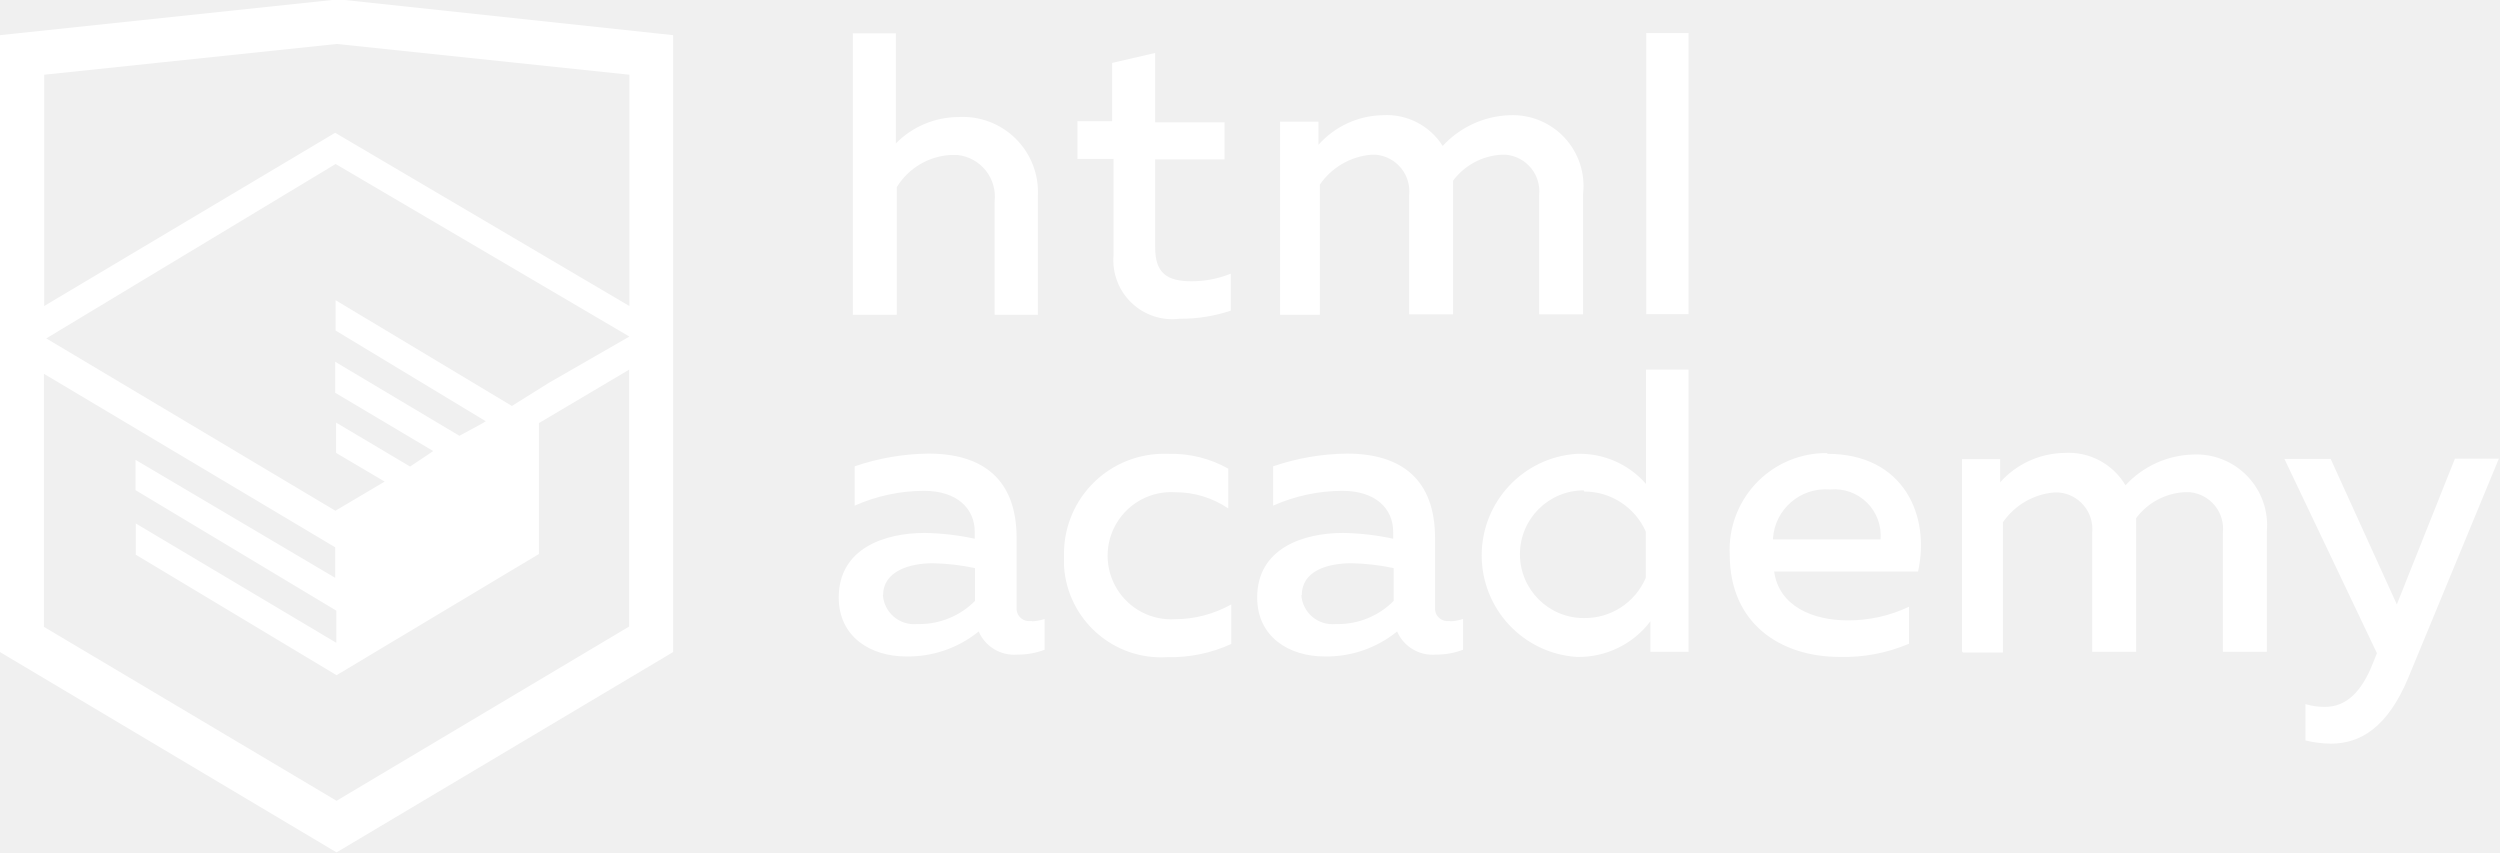
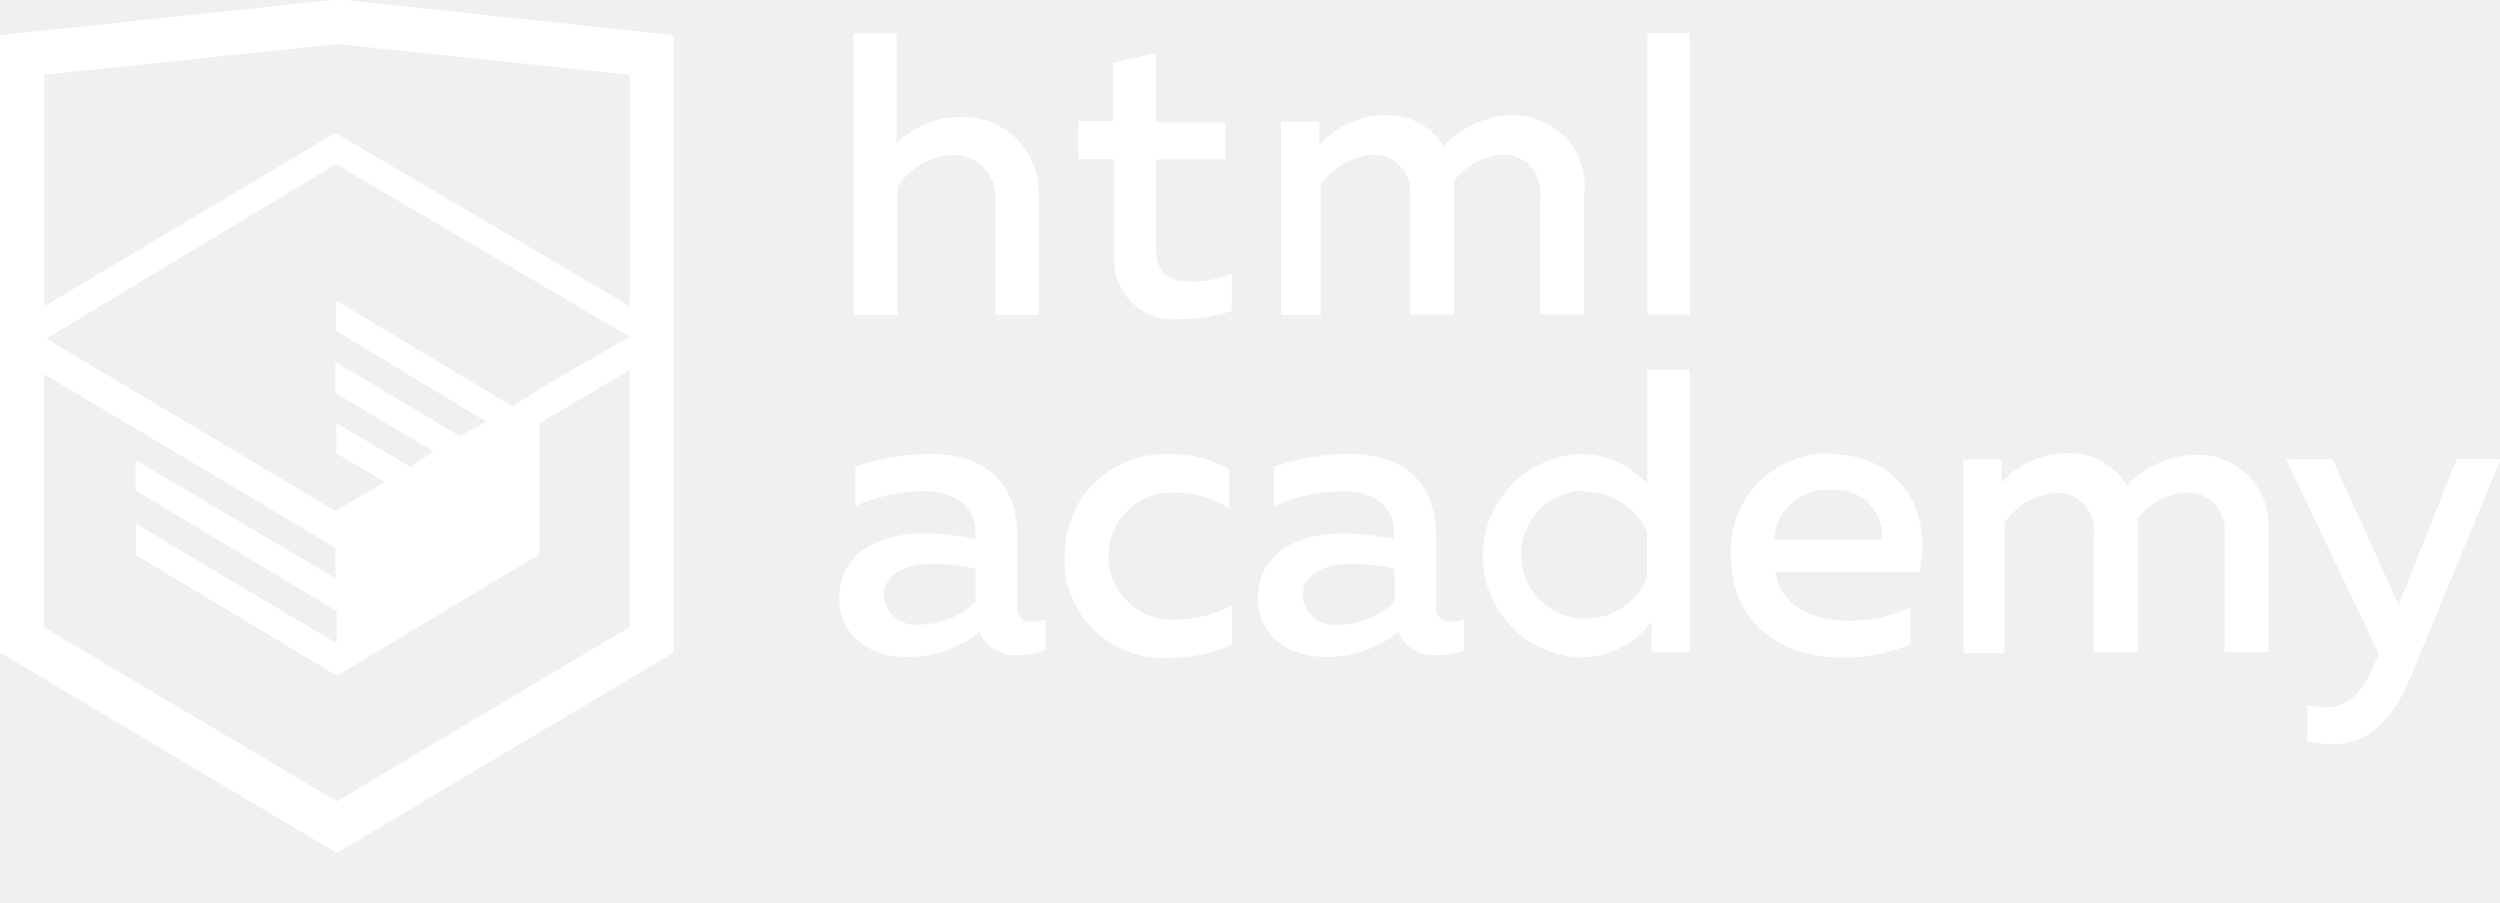
- <svg xmlns="http://www.w3.org/2000/svg" id="Layer_1" data-name="Layer 1" viewBox="0 0 108.08 36.85">
+ <svg xmlns="http://www.w3.org/2000/svg" id="Layer_1" data-name="Layer 1" viewBox="0 0 108 39">
  <path d="M44.61,26.88a2,2,0,0,0,.55-0.1v1.33a3.25,3.25,0,0,1-1.18.21,1.67,1.67,0,0,1-1.67-1,4.84,4.84,0,0,1-3.14,1.08c-1.51,0-2.91-.83-2.91-2.55,0-2.13,2-2.79,3.71-2.79a11.08,11.08,0,0,1,2.17.25v-0.3c0-1-.76-1.77-2.19-1.77a7.42,7.42,0,0,0-3,.64v-1.7a10.21,10.21,0,0,1,3.19-.55c2.36,0,3.81,1.12,3.81,3.65v3a0.54,0.54,0,0,0,.49.59h0.17Zm-6.44-1.13A1.35,1.35,0,0,0,39.63,27h0.11a3.39,3.39,0,0,0,2.41-1V24.58a9.72,9.72,0,0,0-1.81-.21c-1,0-2.16.33-2.16,1.38h0Zm12.36-6.11a5,5,0,0,1,2.57.64V22a4.08,4.08,0,0,0-2.3-.7,2.75,2.75,0,1,0,0,5.49,5,5,0,0,0,2.43-.64v1.71a6.27,6.27,0,0,1-2.76.57A4.21,4.21,0,0,1,46,24.51q0-.21,0-0.41a4.32,4.32,0,0,1,4.18-4.46h0.38Zm12.17,7.24a2,2,0,0,0,.55-0.1v1.33a3.25,3.25,0,0,1-1.18.21,1.67,1.67,0,0,1-1.67-1,4.84,4.84,0,0,1-3.14,1.08c-1.51,0-2.91-.83-2.91-2.55,0-2.13,2-2.79,3.71-2.79a11.08,11.08,0,0,1,2.17.25v-0.3c0-1-.76-1.77-2.19-1.77a7.42,7.42,0,0,0-3,.64v-1.7a10.21,10.21,0,0,1,3.19-.55c2.36,0,3.81,1.12,3.81,3.65v3a0.54,0.54,0,0,0,.49.59h0.17Zm-6.44-1.13A1.35,1.35,0,0,0,57.73,27h0.11a3.39,3.39,0,0,0,2.41-1V24.58a9.72,9.72,0,0,0-1.81-.21c-1.06,0-2.16.33-2.16,1.38h0ZM73,16V28.2H71.35V26.88a3.88,3.88,0,0,1-3.19,1.54,4.4,4.4,0,0,1,0-8.78,3.81,3.81,0,0,1,3,1.3V16H73Zm-4.53,5.22a2.76,2.76,0,1,0,0,5.52A2.86,2.86,0,0,0,71.15,25V23A2.91,2.91,0,0,0,68.49,21.27ZM79,19.64c3.31,0,4.46,2.68,3.92,5.09H76.7c0.21,1.5,1.67,2.11,3.19,2.11a6.11,6.11,0,0,0,2.64-.59v1.6a7.14,7.14,0,0,1-3,.57C77,28.42,74.78,27,74.78,24a4.18,4.18,0,0,1,4-4.39H79Zm0.09,1.54a2.28,2.28,0,0,0-2.44,2.1v0.06H81.3A2,2,0,0,0,79.13,21.18Zm5.73,7V19.87h1.65v1a3.81,3.81,0,0,1,2.78-1.27A2.86,2.86,0,0,1,91.89,21a4.12,4.12,0,0,1,2.91-1.33A3.06,3.06,0,0,1,98,23V28.2h-1.9V23.05a1.59,1.59,0,0,0-1.42-1.75H94.42a2.8,2.8,0,0,0-2.07,1.12V28.2h-1.9V23.05A1.59,1.59,0,0,0,89,21.31H88.8a3,3,0,0,0-2.21,1.29v5.63H84.86Zm21.31-8.33h1.9l-3.91,9.46c-0.9,2.17-2.09,2.86-3.35,2.86a4.76,4.76,0,0,1-1.1-.14V30.46a2.86,2.86,0,0,0,.85.12c0.9,0,1.58-.64,2.07-1.9l0.17-.42-4-8.4h2l2.86,6.29ZM38.73,1.46V6.22a3.81,3.81,0,0,1,2.7-1.14,3.25,3.25,0,0,1,3.44,3.4v5.15H43V8.72a1.81,1.81,0,0,0-1.61-2h-0.3a2.93,2.93,0,0,0-2.32,1.39v5.52h-1.9V1.46h1.9ZM49.94,2.31v3h3V6.91h-3v3.81c0,1.1.5,1.46,1.58,1.46a4.49,4.49,0,0,0,1.69-.33v1.6A6.8,6.8,0,0,1,51,13.8a2.55,2.55,0,0,1-2.86-2.74V6.89H46.58V5.26h1.5V2.74Zm5.4,11.31V5.28H57v1A3.81,3.81,0,0,1,59.77,5a2.86,2.86,0,0,1,2.6,1.33A4.12,4.12,0,0,1,65.28,5,3.06,3.06,0,0,1,68.44,8.4v5.21h-1.9V8.46a1.59,1.59,0,0,0-1.42-1.75H64.89a2.8,2.8,0,0,0-2.07,1.12v5.78h-1.9V8.46A1.59,1.59,0,0,0,59.5,6.71H59.27A3,3,0,0,0,57.06,8v5.63H55.34ZM71.17,1.45H73V13.6H71.17V1.45ZM14.71,0H14.55L0,1.54V28.21l14.55,8.66,14.55-8.66V1.54Zm12.5,27.1L14.55,34.64,1.9,27.12V16.18l12.59,7.5V25L5.86,19.9v1.31l8.68,5.21v1.39L5.87,22.65V24l8.68,5.21,8.75-5.24V18.31L27.2,16V27.12Zm0-12.53-3.48,2-1.6,1L14.51,13v1.31L21,18.23H21l-0.14.09-1,.54-5.37-3.2V17l4.24,2.52-1,.67-3.2-1.9v1.31l2.1,1.24L14.5,22.1,2,14.65,14.51,7.11Zm0-1.32L14.49,5.76,1.91,13.25v-10L14.56,1.92,27.21,3.25v10h0Z" transform="translate(0 -0.02)" fill="#fff" />
</svg>
